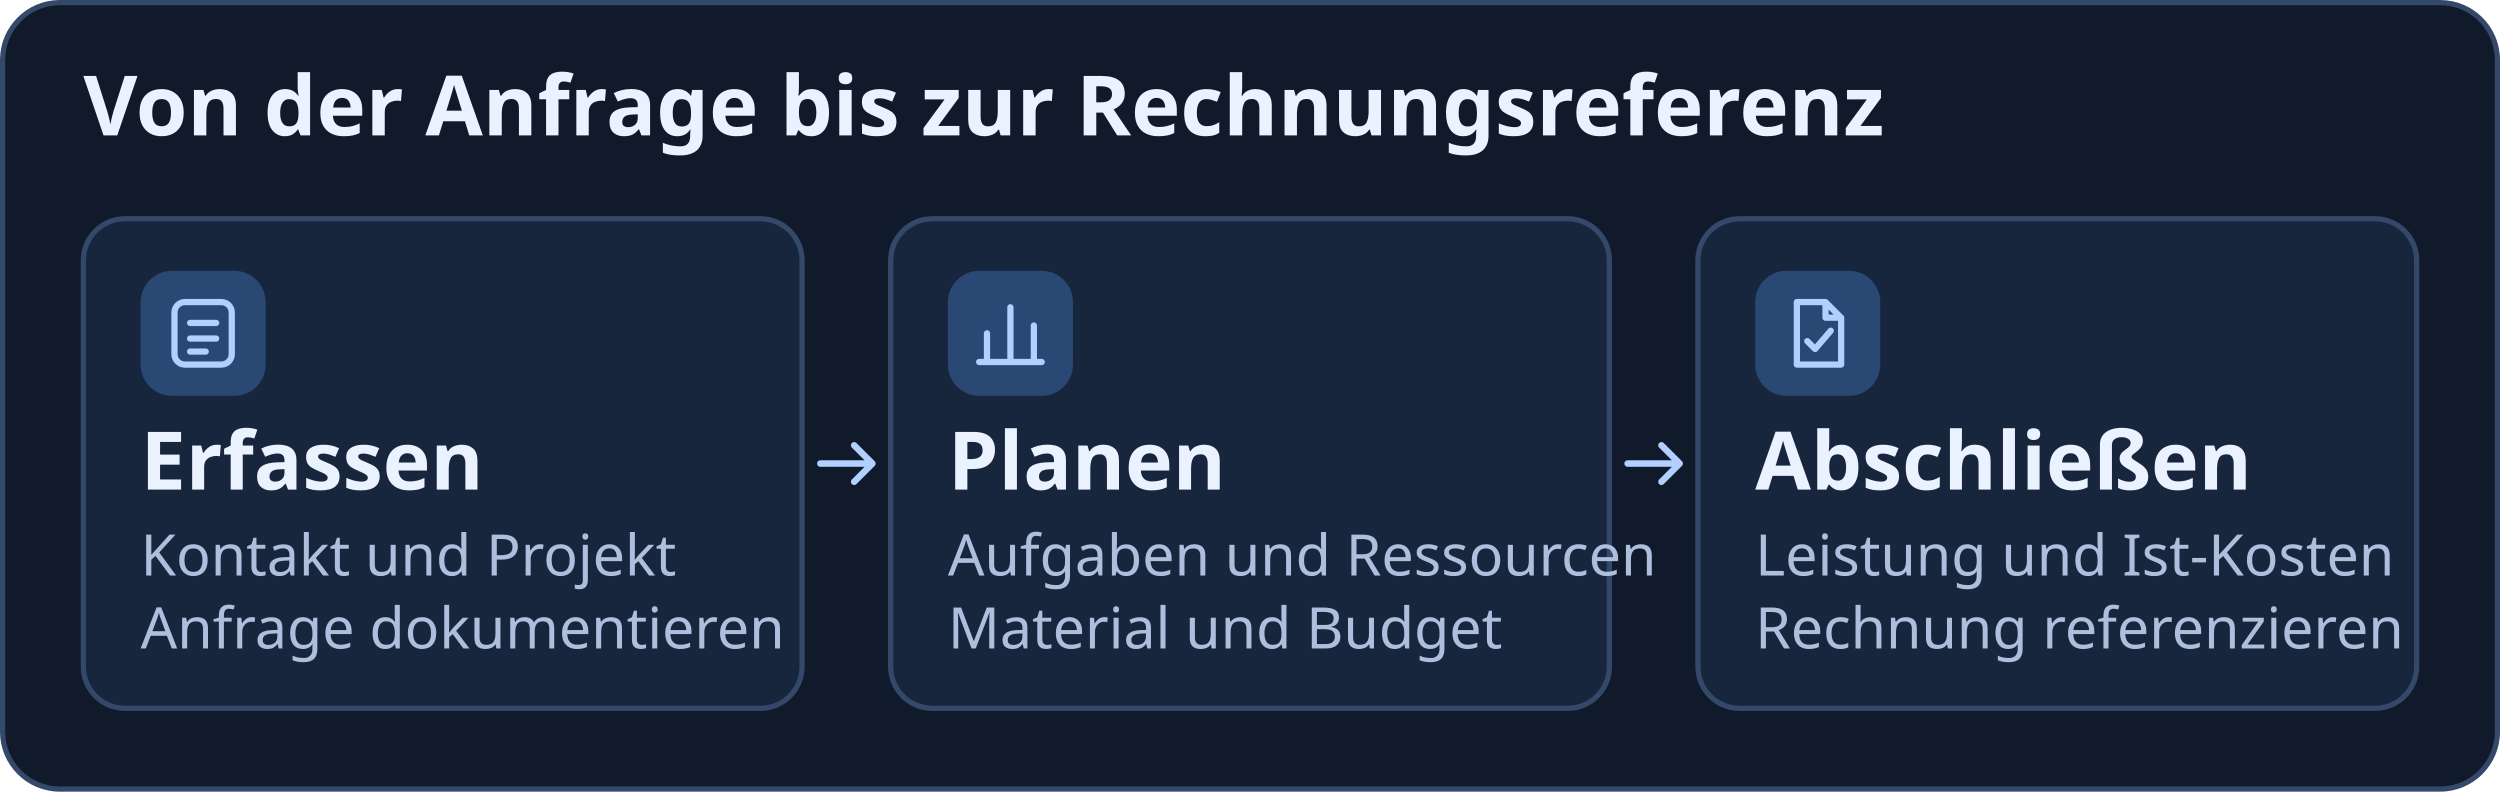
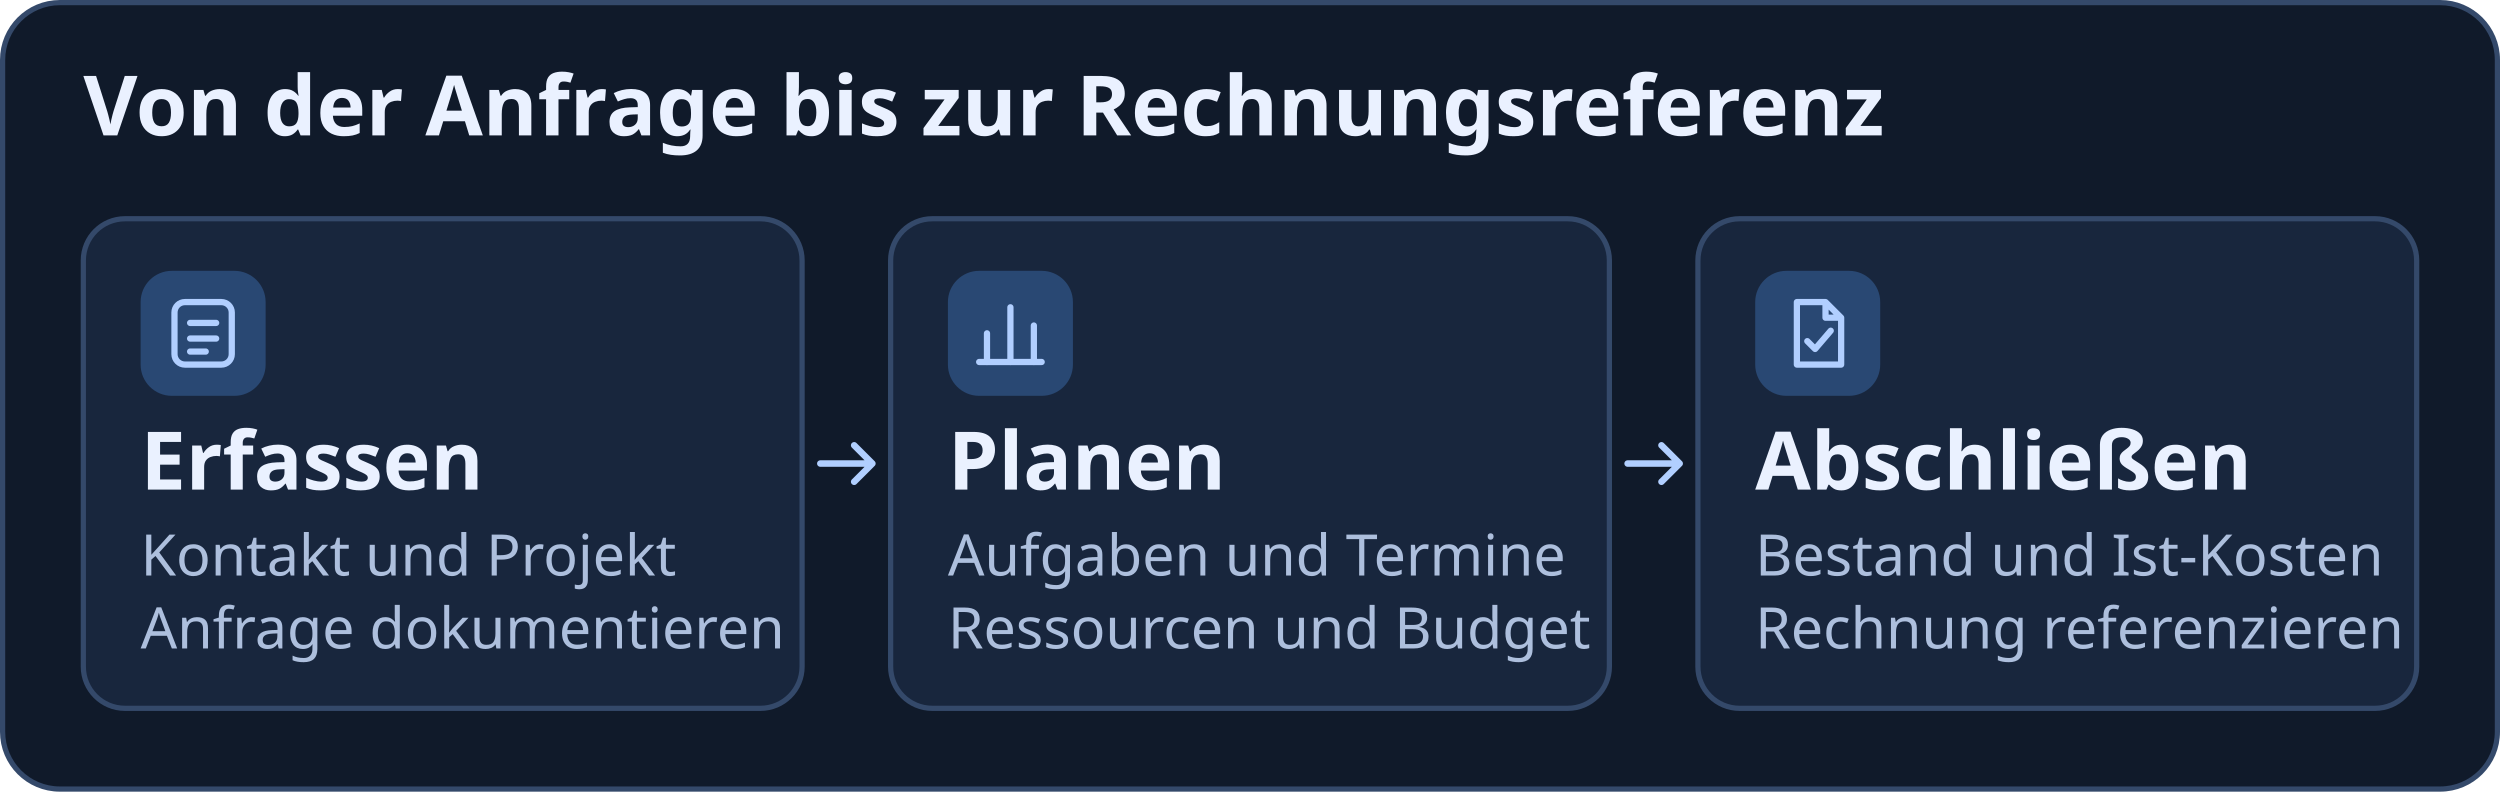
<svg xmlns="http://www.w3.org/2000/svg" width="960" height="304" viewBox="0 0 960 304" role="img" aria-labelledby="title desc">
  <rect x="1" y="1" width="958" height="302" rx="22" fill="#101A2A" stroke="#34496A" stroke-width="2" />
  <g font-family="IBM Plex Sans, Segoe UI, sans-serif">
    <text x="32" y="52" font-size="32" font-weight="680" fill="#EAF1FF">Von der Anfrage bis zur Rechnungsreferenz</text>
    <g transform="translate(32 84)">
      <rect width="276" height="188" rx="16" fill="#18263D" stroke="#34496A" stroke-width="2" />
      <rect x="22" y="20" width="48" height="48" rx="12" fill="#294873" />
      <g transform="translate(30 28)" fill="none" stroke="#B1CFFF" stroke-width="2.4" stroke-linecap="round" stroke-linejoin="round">
        <rect x="5" y="4" width="22" height="24" rx="4" />
        <path d="M11 12h10m-10 6h10m-10 5h6" />
      </g>
      <text x="22" y="104" font-size="31" font-weight="680" fill="#EAF1FF">Erfassen</text>
      <text x="22" y="137" font-size="22" fill="#ADBFDD">Kontakt und Projekt</text>
      <text x="22" y="165" font-size="22" fill="#ADBFDD">Anfrage dokumentieren</text>
    </g>
    <g transform="translate(342 84)">
      <rect width="276" height="188" rx="16" fill="#18263D" stroke="#34496A" stroke-width="2" />
      <rect x="22" y="20" width="48" height="48" rx="12" fill="#294873" />
      <g transform="translate(30 28)" fill="none" stroke="#B1CFFF" stroke-width="2.4" stroke-linecap="round" stroke-linejoin="round">
        <path d="M7 27V16m9 11V6m9 21V13" />
        <path d="M4 27h24" />
      </g>
      <text x="22" y="104" font-size="31" font-weight="680" fill="#EAF1FF">Planen</text>
-       <text x="22" y="137" font-size="22" fill="#ADBFDD">Aufgaben und Ressourcen</text>
-       <text x="22" y="165" font-size="22" fill="#ADBFDD">Material und Budget</text>
+       <text x="22" y="137" font-size="22" fill="#ADBFDD">Aufgaben und Termine</text>
+       <text x="22" y="165" font-size="22" fill="#ADBFDD">Ressourcen und Budget</text>
    </g>
    <g transform="translate(652 84)">
      <rect width="276" height="188" rx="16" fill="#18263D" stroke="#34496A" stroke-width="2" />
      <rect x="22" y="20" width="48" height="48" rx="12" fill="#294873" />
      <g transform="translate(30 28)" fill="none" stroke="#B1CFFF" stroke-width="2.4" stroke-linecap="round" stroke-linejoin="round">
        <path d="M8 4h11l6 6v18H8zM19 4v6h6" />
        <path d="m12 19 3 3 6-7" />
      </g>
      <text x="22" y="104" font-size="31" font-weight="680" fill="#EAF1FF">Abschließen</text>
-       <text x="22" y="137" font-size="22" fill="#ADBFDD">Leistung und Ist-Kosten</text>
+       <text x="22" y="137" font-size="22" fill="#ADBFDD">Bestand und Ist-Kosten</text>
      <text x="22" y="165" font-size="22" fill="#ADBFDD">Rechnung referenzieren</text>
    </g>
  </g>
  <g fill="none" stroke="#B1CFFF" stroke-width="2.5" stroke-linecap="round" stroke-linejoin="round">
    <path d="M315 178h20m-7-7 7 7-7 7" />
    <path d="M625 178h20m-7-7 7 7-7 7" />
  </g>
</svg>
